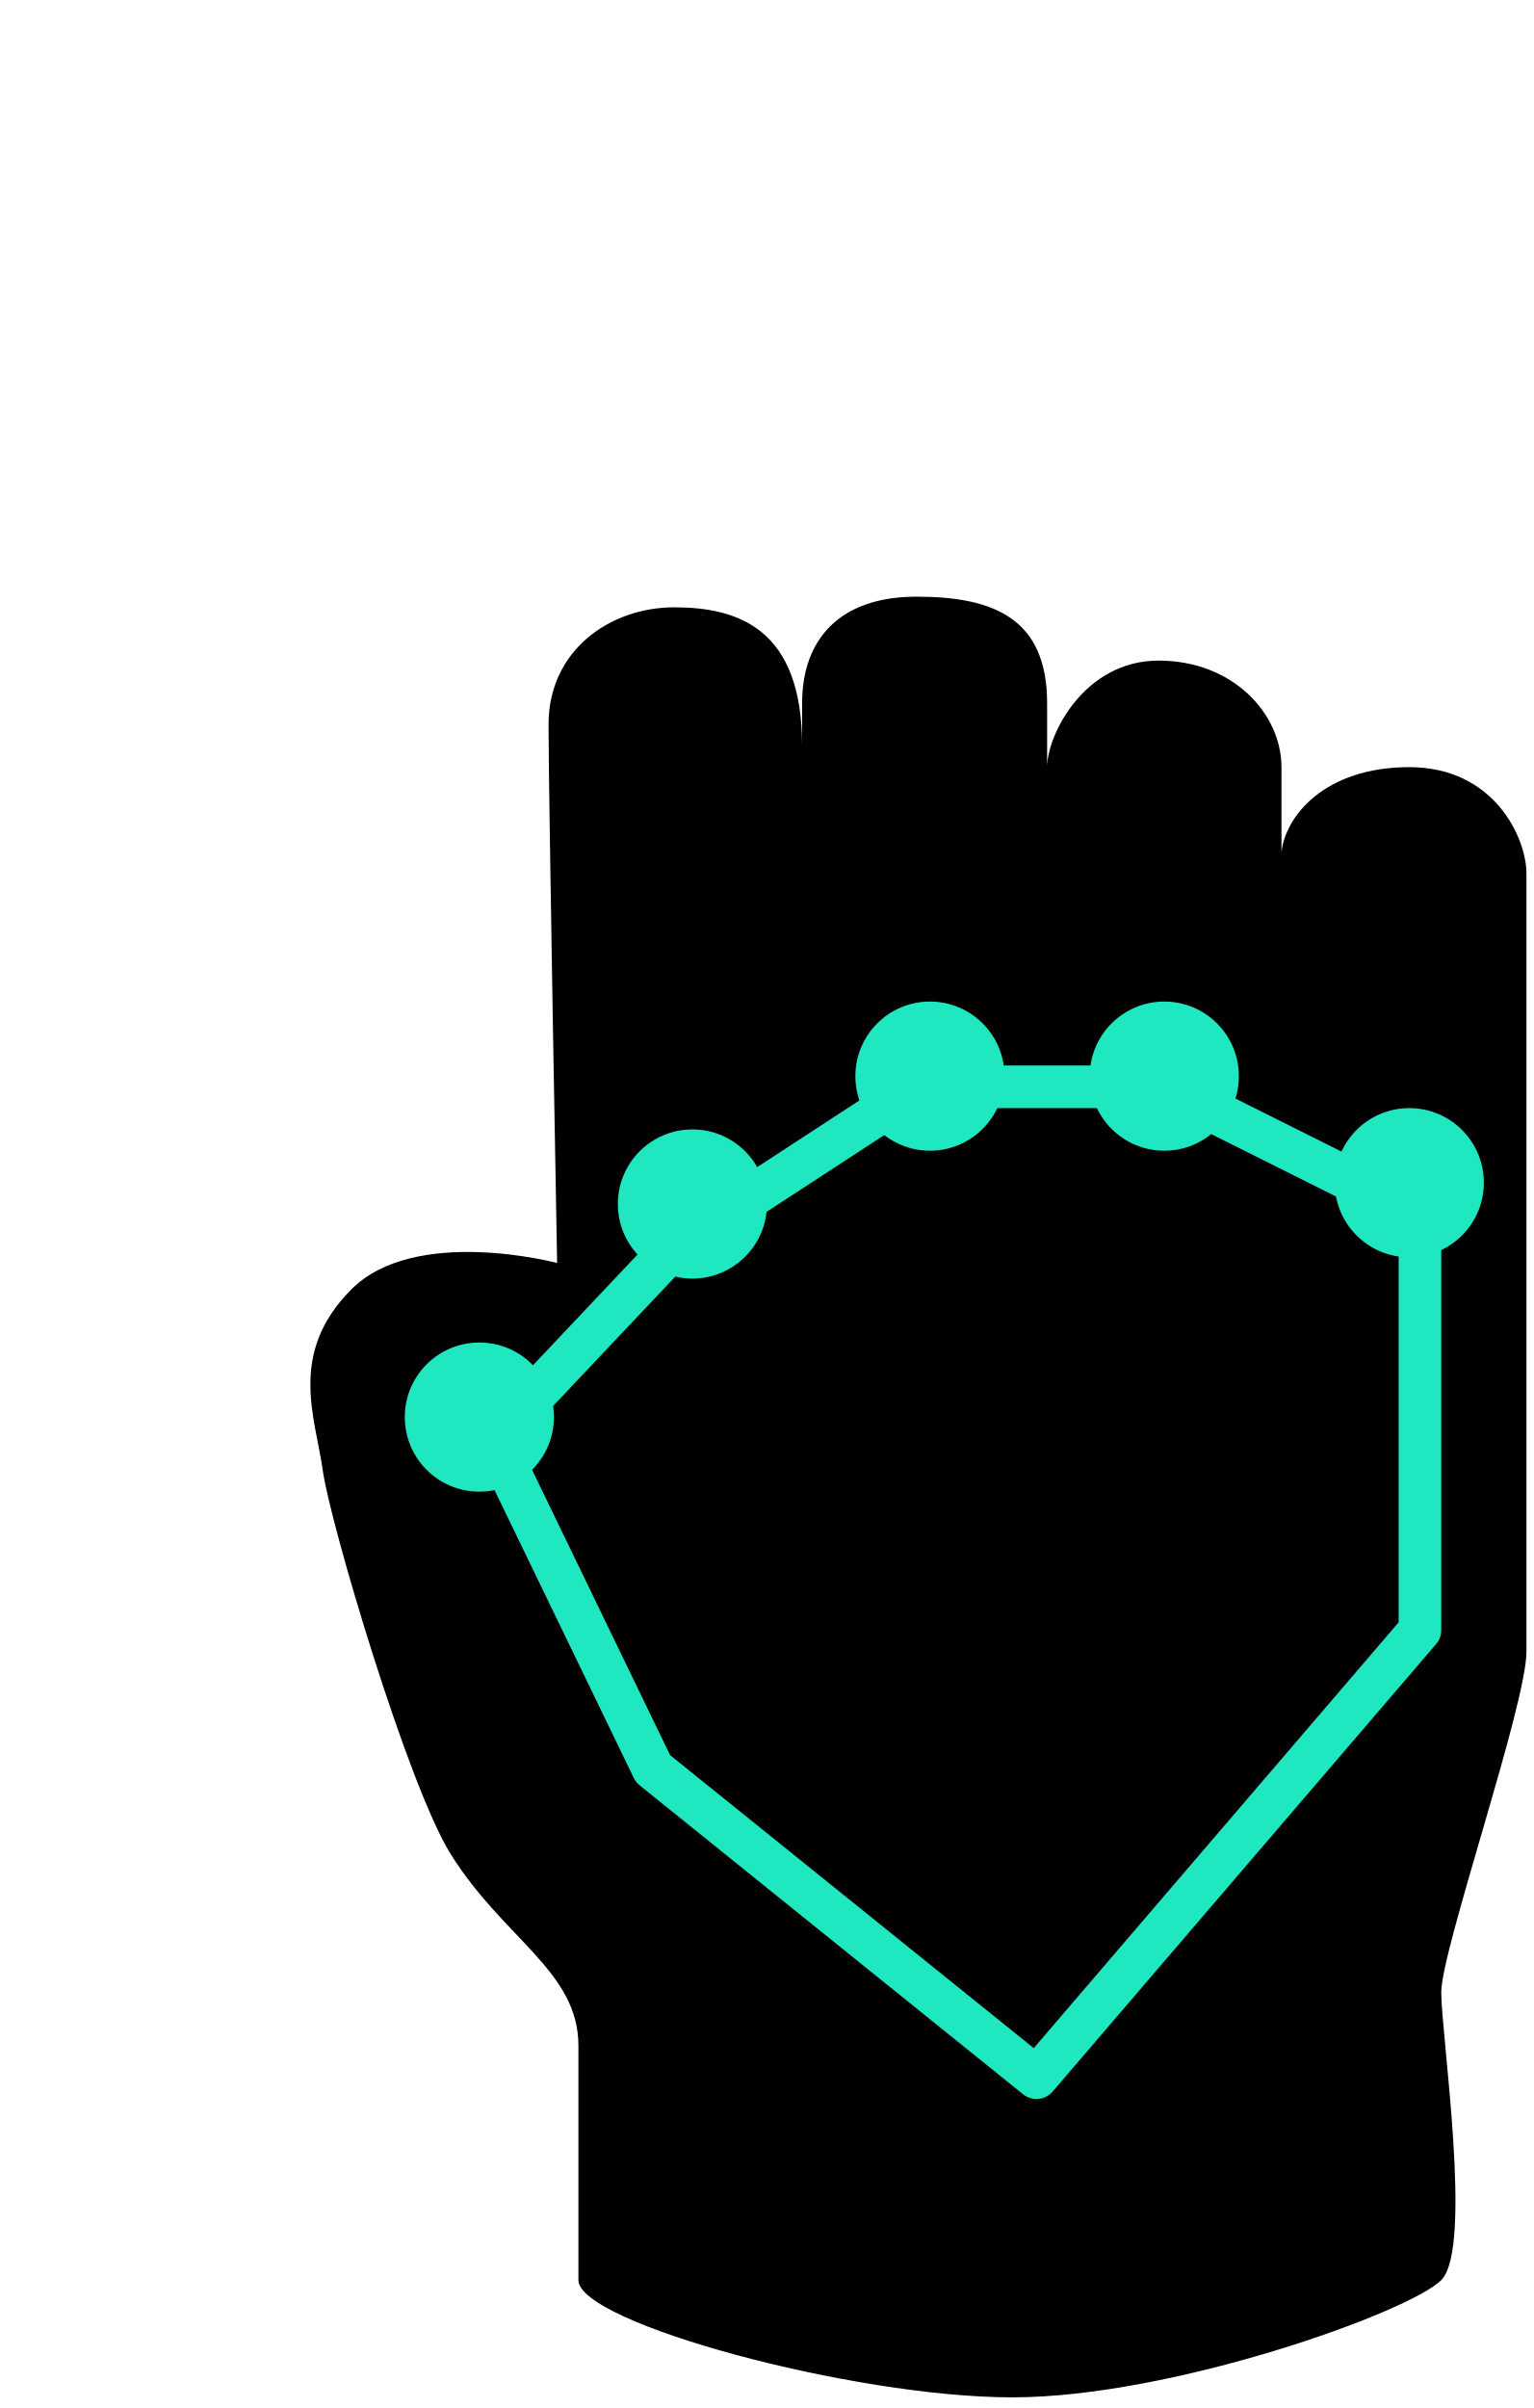
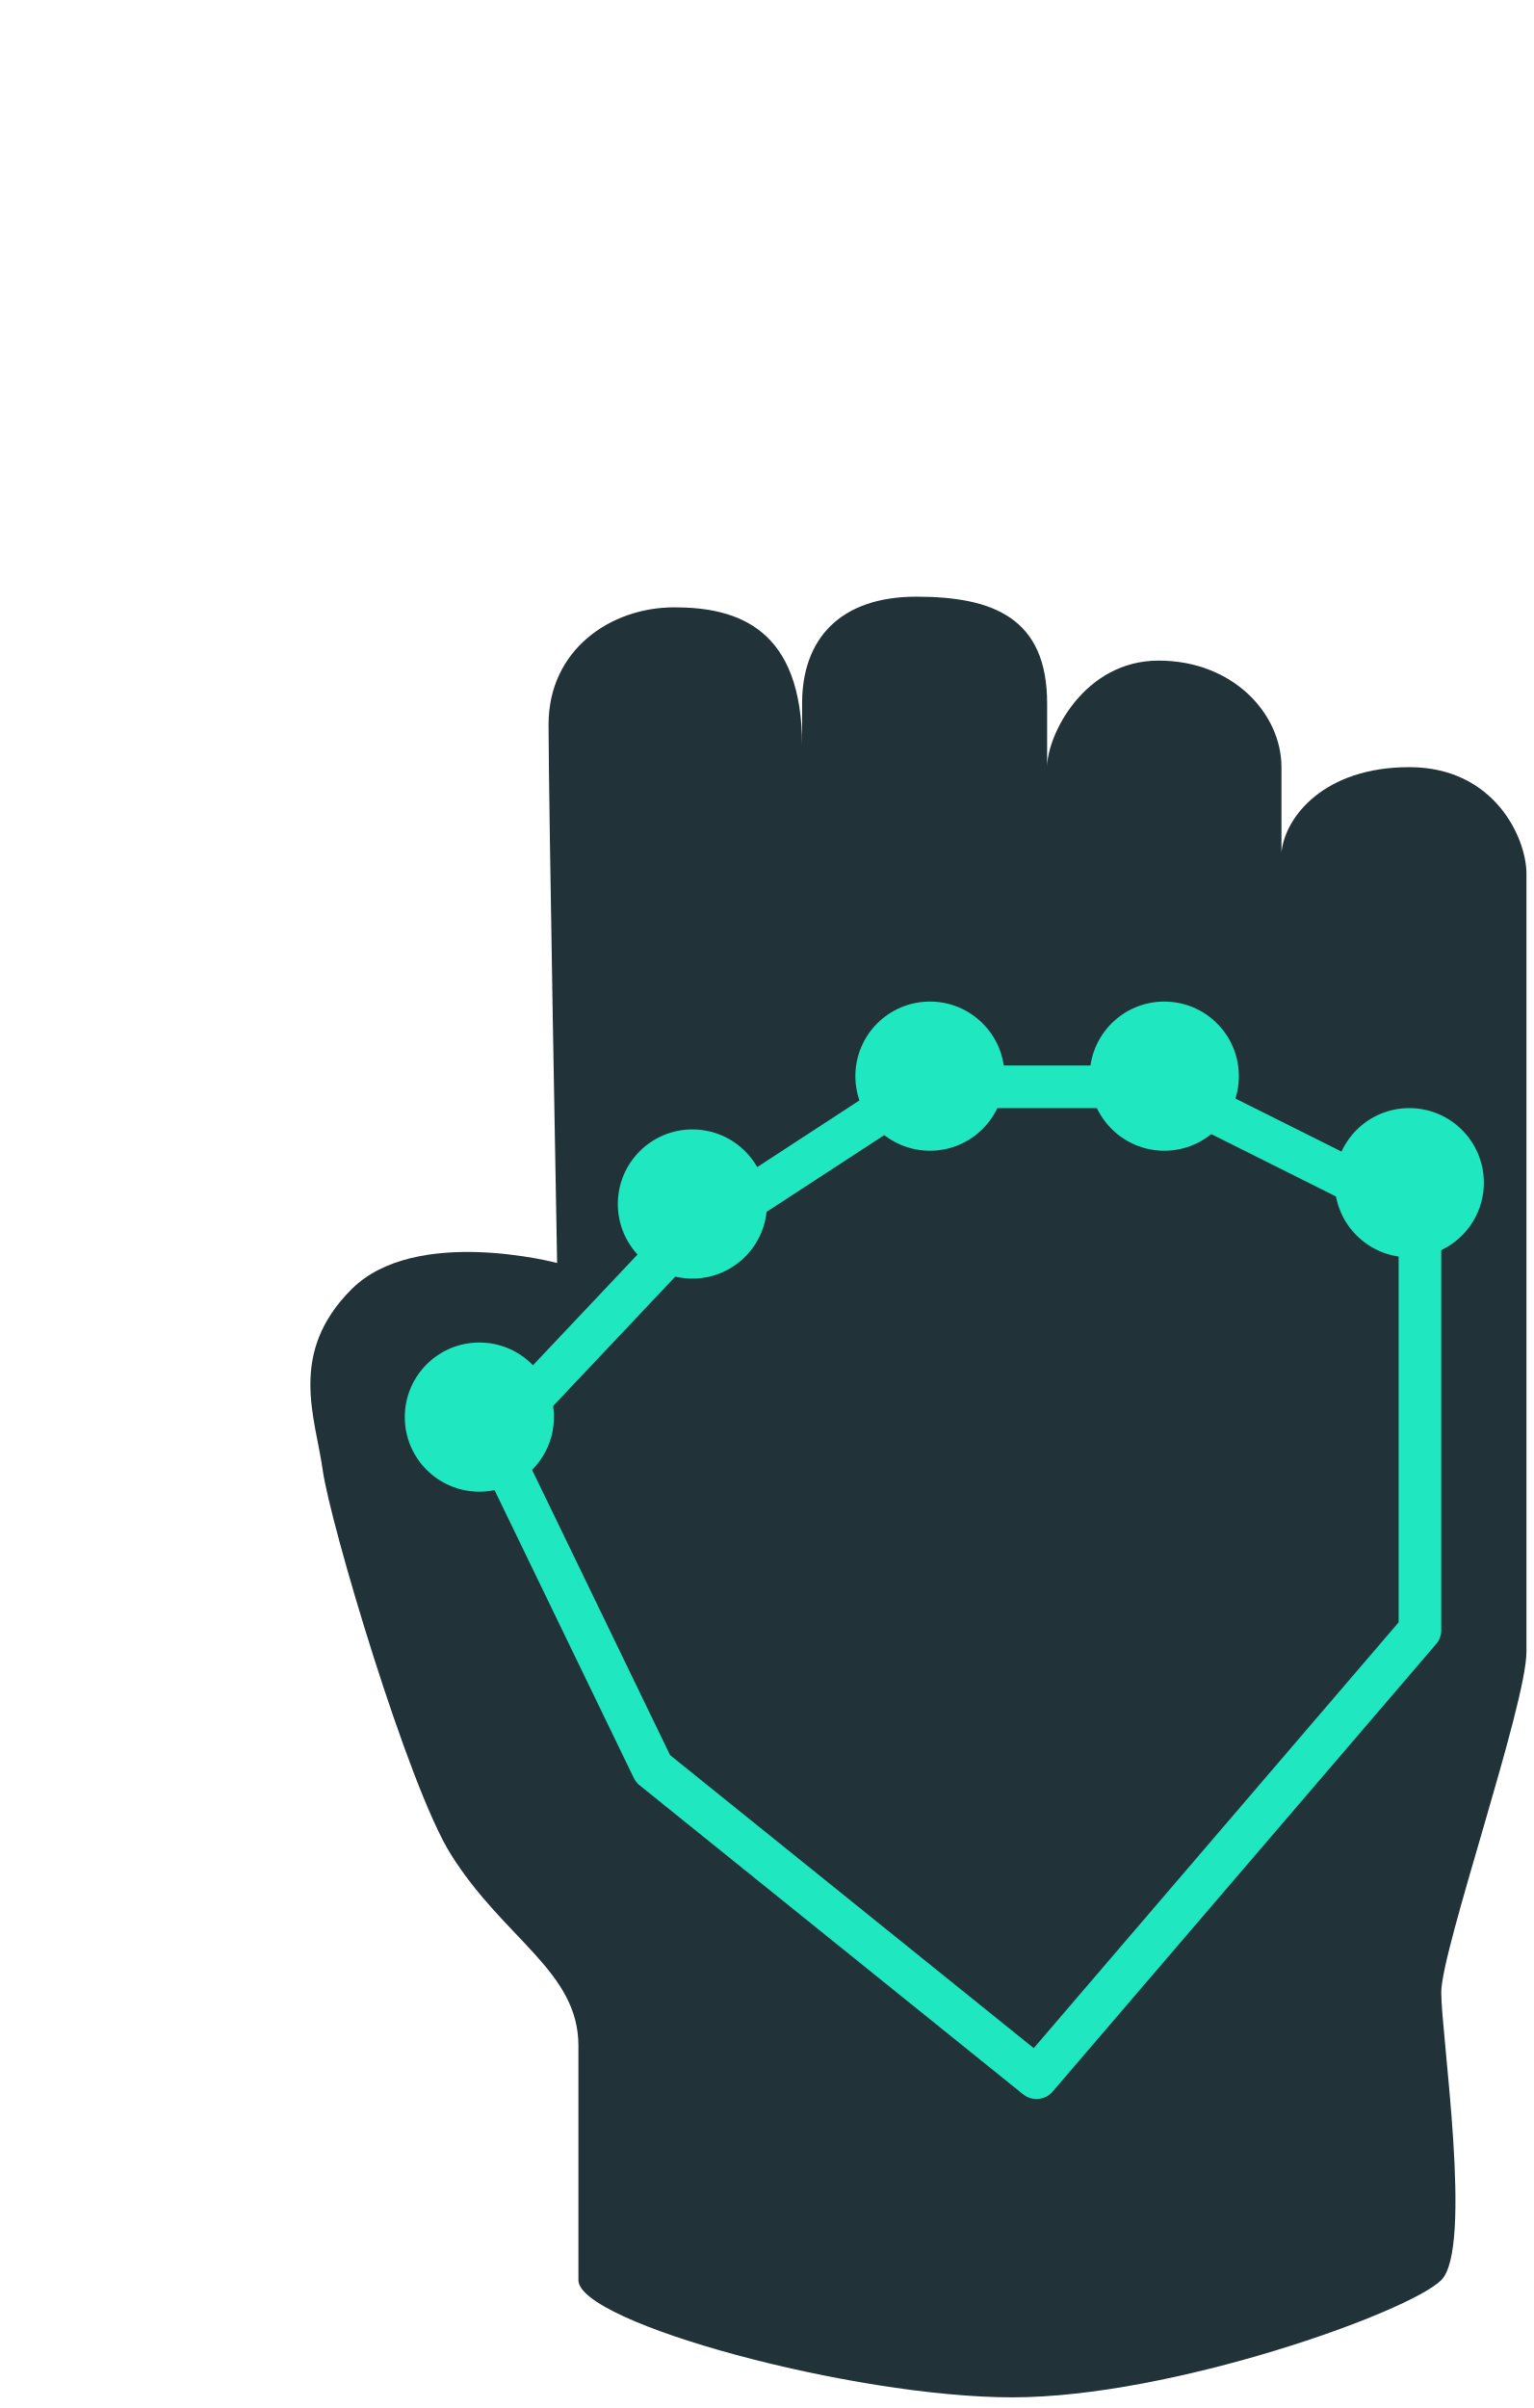
<svg xmlns="http://www.w3.org/2000/svg" width="72" height="113" viewBox="0 0 72 113" fill="none">
-   <path d="M21.15 87C19.15 83.8 15.5 71.5 15.15 69C14.801 66.5 13.5 63.5 16.5 60.5C19.5 57.5 26.15 59.268 26.15 59.268C26.15 59.268 25.748 37.5 25.748 34C25.748 30.5 28.65 28.5 31.65 28.5C34.65 28.5 37.65 29.5 37.65 35V33C37.65 30 39.416 28 43.016 28C46.616 28 49.15 29 49.15 33V36C49.15 34.5 50.882 31 54.382 31C57.882 31 60.15 33.5 60.15 36V40C60.317 38.333 62.15 36 66.15 36C70.15 36 71.65 39.333 71.65 41V77.5C71.65 80 67.65 91.5 67.65 93.5C67.65 95.5 69.15 105.5 67.65 107C66.15 108.5 55.016 112.5 47.516 112.5C40.016 112.5 27.15 109 27.15 107V96C27.15 92.5 23.65 91 21.15 87Z" fill="black" />
+   <path d="M21.15 87C19.15 83.8 15.5 71.5 15.15 69C14.801 66.5 13.5 63.5 16.5 60.5C19.5 57.5 26.15 59.268 26.15 59.268C26.15 59.268 25.748 37.5 25.748 34C25.748 30.5 28.65 28.5 31.65 28.5C34.65 28.5 37.65 29.5 37.65 35V33C37.65 30 39.416 28 43.016 28C46.616 28 49.15 29 49.15 33V36C49.15 34.5 50.882 31 54.382 31C57.882 31 60.15 33.5 60.15 36V40C60.317 38.333 62.15 36 66.15 36C70.15 36 71.65 39.333 71.65 41V77.5C71.65 80 67.65 91.5 67.65 93.5C67.65 95.5 69.15 105.5 67.65 107C66.15 108.5 55.016 112.5 47.516 112.5C40.016 112.5 27.15 109 27.15 107V96C27.15 92.5 23.65 91 21.15 87Z" fill="#213339" />
  <circle cx="22.5" cy="66.5" r="3.5" fill="#1FE8C0" />
  <circle cx="32.5" cy="56.5" r="3.5" fill="#1FE8C0" />
  <circle cx="43.65" cy="50.5" r="3.5" fill="#1FE8C0" />
  <circle cx="54.65" cy="50.5" r="3.5" fill="#1FE8C0" />
  <circle cx="66.15" cy="55.5" r="3.5" fill="#1FE8C0" />
  <path d="M31.65 58.5L23.15 67.5L30.65 83L48.65 97.5L66.65 76.5V57L54.65 51H43.15L31.65 58.5Z" stroke="#1FE8C0" stroke-width="2" stroke-linejoin="round" />
</svg>
